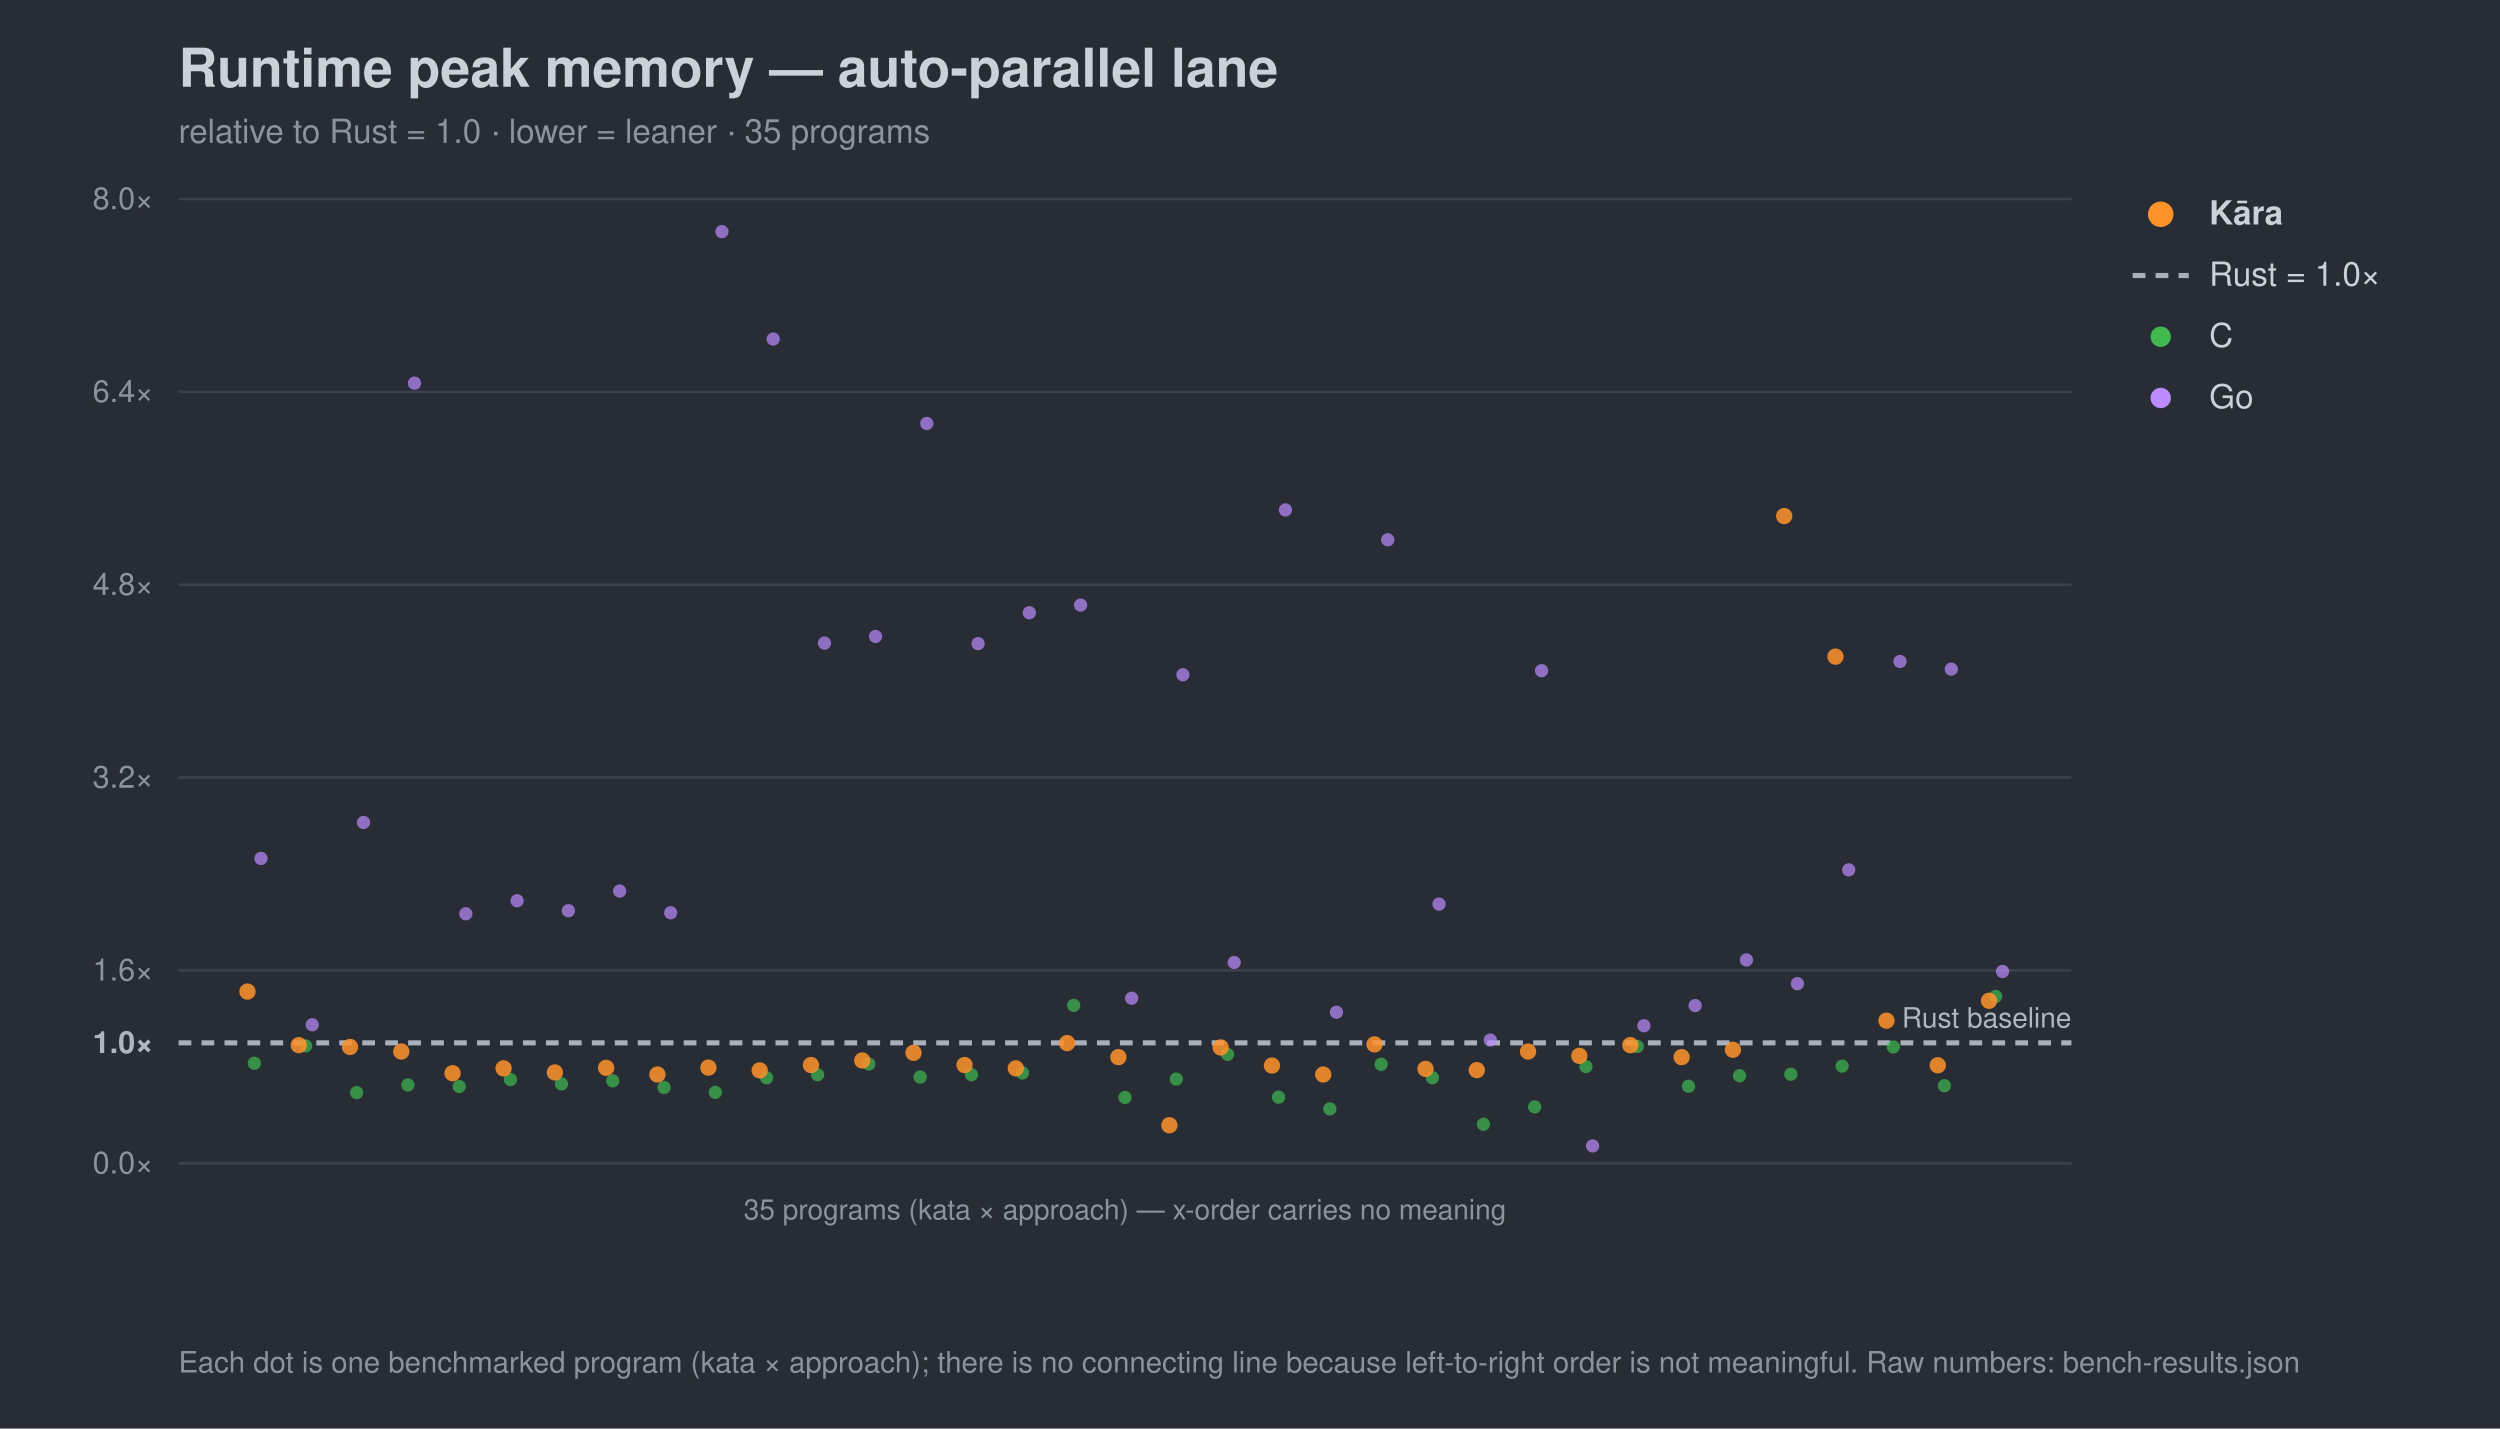
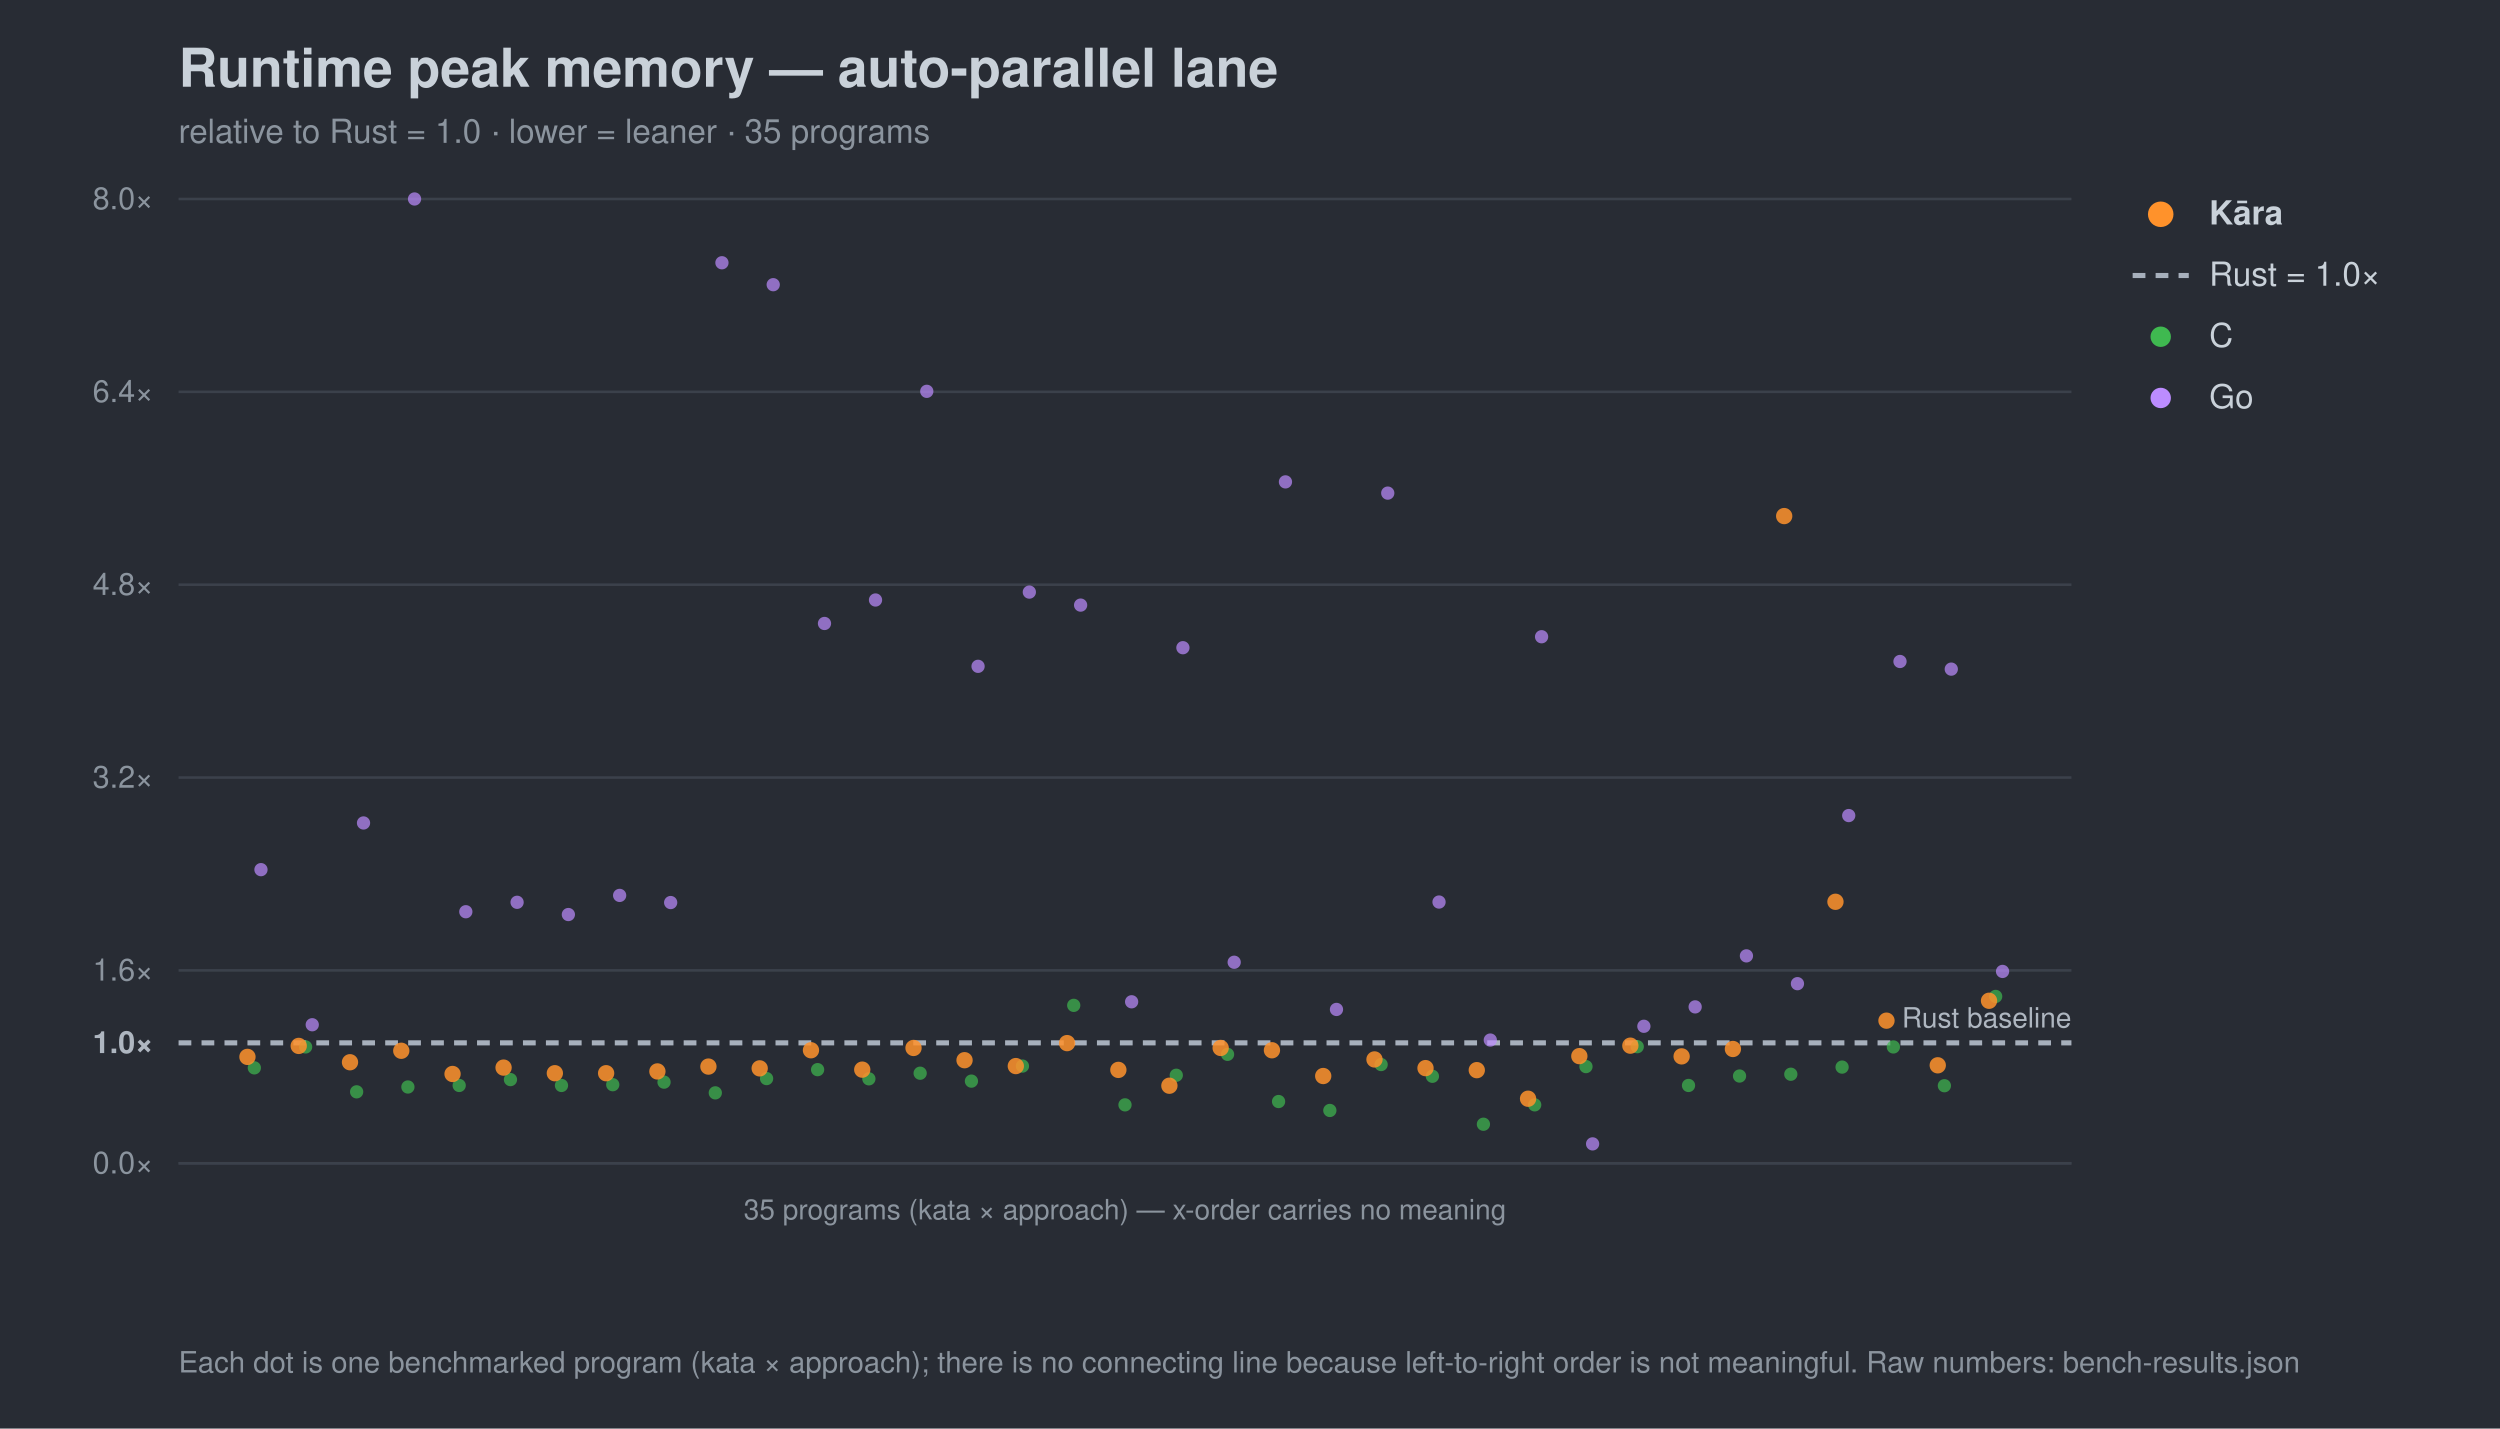
<svg xmlns="http://www.w3.org/2000/svg" width="980" height="560" viewBox="0 0 980 560" font-family="-apple-system,Segoe UI,Helvetica,Arial,sans-serif">
  <rect width="980" height="560" fill="#282c34" />
  <text x="70" y="34" font-size="21" font-weight="700" fill="#c9d1d9">Runtime peak memory — auto-parallel lane</text>
  <text x="70" y="56" font-size="13" fill="#8b949e">relative to Rust = 1.0 · lower = leaner · 35 programs</text>
  <line x1="70" y1="456.0" x2="812" y2="456.0" stroke="#3b414b" stroke-width="1" />
  <text x="60" y="460.0" font-size="12" text-anchor="end" fill="#8b949e">0.0×</text>
  <line x1="70" y1="408.8" x2="812" y2="408.8" stroke="#a7b0bc" stroke-width="2" stroke-dasharray="5 4" />
  <text x="60" y="412.8" font-size="12" text-anchor="end" fill="#aeb6c0" font-weight="700">1.0×</text>
  <line x1="70" y1="380.4" x2="812" y2="380.4" stroke="#3b414b" stroke-width="1" />
  <text x="60" y="384.4" font-size="12" text-anchor="end" fill="#8b949e">1.6×</text>
  <line x1="70" y1="304.8" x2="812" y2="304.8" stroke="#3b414b" stroke-width="1" />
  <text x="60" y="308.8" font-size="12" text-anchor="end" fill="#8b949e">3.2×</text>
  <line x1="70" y1="229.2" x2="812" y2="229.2" stroke="#3b414b" stroke-width="1" />
  <text x="60" y="233.2" font-size="12" text-anchor="end" fill="#8b949e">4.8×</text>
  <line x1="70" y1="153.6" x2="812" y2="153.6" stroke="#3b414b" stroke-width="1" />
  <text x="60" y="157.6" font-size="12" text-anchor="end" fill="#8b949e">6.4×</text>
  <line x1="70" y1="78.0" x2="812" y2="78.0" stroke="#3b414b" stroke-width="1" />
  <text x="60" y="82.0" font-size="12" text-anchor="end" fill="#8b949e">8.0×</text>
  <text x="812" y="402.8" font-size="11" text-anchor="end" fill="#aeb6c0">Rust baseline</text>
  <line x1="70" y1="456" x2="812" y2="456" stroke="#3b414b" />
  <text x="441.0" y="478" font-size="11" text-anchor="middle" fill="#8b949e">35 programs (kata × approach) — x-order carries no meaning</text>
-   <circle cx="99.7" cy="416.8" r="2.6" fill="#3fb950" opacity="0.7" />
-   <circle cx="119.8" cy="410.0" r="2.6" fill="#3fb950" opacity="0.7" />
-   <circle cx="139.8" cy="428.3" r="2.6" fill="#3fb950" opacity="0.7" />
-   <circle cx="159.9" cy="425.3" r="2.6" fill="#3fb950" opacity="0.7" />
-   <circle cx="180.0" cy="425.9" r="2.6" fill="#3fb950" opacity="0.7" />
+   <circle cx="99.7" cy="418.6" r="2.6" fill="#3fb950" opacity="0.7" />
+   <circle cx="119.8" cy="410.4" r="2.6" fill="#3fb950" opacity="0.7" />
+   <circle cx="139.8" cy="428.0" r="2.6" fill="#3fb950" opacity="0.7" />
+   <circle cx="159.9" cy="426.1" r="2.6" fill="#3fb950" opacity="0.7" />
+   <circle cx="180.0" cy="425.5" r="2.6" fill="#3fb950" opacity="0.7" />
  <circle cx="200.1" cy="423.2" r="2.6" fill="#3fb950" opacity="0.7" />
-   <circle cx="220.1" cy="424.9" r="2.6" fill="#3fb950" opacity="0.7" />
-   <circle cx="240.2" cy="423.7" r="2.6" fill="#3fb950" opacity="0.7" />
-   <circle cx="260.3" cy="426.3" r="2.6" fill="#3fb950" opacity="0.7" />
-   <circle cx="280.4" cy="428.2" r="2.6" fill="#3fb950" opacity="0.7" />
-   <circle cx="300.5" cy="422.5" r="2.6" fill="#3fb950" opacity="0.7" />
-   <circle cx="320.5" cy="421.3" r="2.6" fill="#3fb950" opacity="0.7" />
-   <circle cx="340.6" cy="417.1" r="2.6" fill="#3fb950" opacity="0.7" />
-   <circle cx="360.7" cy="422.2" r="2.6" fill="#3fb950" opacity="0.7" />
-   <circle cx="380.8" cy="421.3" r="2.6" fill="#3fb950" opacity="0.7" />
-   <circle cx="400.8" cy="420.6" r="2.6" fill="#3fb950" opacity="0.7" />
+   <circle cx="220.1" cy="425.5" r="2.6" fill="#3fb950" opacity="0.7" />
+   <circle cx="240.2" cy="425.2" r="2.6" fill="#3fb950" opacity="0.7" />
+   <circle cx="260.3" cy="424.2" r="2.6" fill="#3fb950" opacity="0.7" />
+   <circle cx="280.4" cy="428.4" r="2.6" fill="#3fb950" opacity="0.7" />
+   <circle cx="300.5" cy="422.8" r="2.6" fill="#3fb950" opacity="0.7" />
+   <circle cx="320.5" cy="419.3" r="2.6" fill="#3fb950" opacity="0.7" />
+   <circle cx="340.6" cy="422.9" r="2.6" fill="#3fb950" opacity="0.7" />
+   <circle cx="360.7" cy="420.7" r="2.6" fill="#3fb950" opacity="0.7" />
+   <circle cx="380.8" cy="423.8" r="2.6" fill="#3fb950" opacity="0.7" />
+   <circle cx="400.8" cy="417.9" r="2.6" fill="#3fb950" opacity="0.7" />
  <circle cx="420.9" cy="394.1" r="2.6" fill="#3fb950" opacity="0.7" />
-   <circle cx="441.0" cy="430.2" r="2.6" fill="#3fb950" opacity="0.7" />
-   <circle cx="461.1" cy="423.0" r="2.6" fill="#3fb950" opacity="0.7" />
+   <circle cx="441.0" cy="433.1" r="2.6" fill="#3fb950" opacity="0.7" />
+   <circle cx="461.1" cy="421.5" r="2.6" fill="#3fb950" opacity="0.7" />
  <circle cx="481.2" cy="413.3" r="2.6" fill="#3fb950" opacity="0.7" />
-   <circle cx="501.2" cy="430.1" r="2.6" fill="#3fb950" opacity="0.7" />
-   <circle cx="521.3" cy="434.7" r="2.6" fill="#3fb950" opacity="0.7" />
-   <circle cx="541.4" cy="417.2" r="2.6" fill="#3fb950" opacity="0.7" />
-   <circle cx="561.5" cy="422.5" r="2.6" fill="#3fb950" opacity="0.7" />
+   <circle cx="501.2" cy="431.8" r="2.6" fill="#3fb950" opacity="0.7" />
+   <circle cx="521.3" cy="435.3" r="2.6" fill="#3fb950" opacity="0.7" />
+   <circle cx="541.4" cy="417.3" r="2.6" fill="#3fb950" opacity="0.7" />
+   <circle cx="561.5" cy="421.9" r="2.6" fill="#3fb950" opacity="0.7" />
  <circle cx="581.5" cy="440.7" r="2.6" fill="#3fb950" opacity="0.7" />
-   <circle cx="601.6" cy="433.9" r="2.6" fill="#3fb950" opacity="0.7" />
+   <circle cx="601.6" cy="433.1" r="2.6" fill="#3fb950" opacity="0.7" />
  <circle cx="621.7" cy="418.1" r="2.6" fill="#3fb950" opacity="0.7" />
-   <circle cx="641.8" cy="410.2" r="2.6" fill="#3fb950" opacity="0.7" />
-   <circle cx="661.9" cy="425.8" r="2.6" fill="#3fb950" opacity="0.7" />
-   <circle cx="681.9" cy="421.7" r="2.6" fill="#3fb950" opacity="0.7" />
+   <circle cx="641.8" cy="410.3" r="2.6" fill="#3fb950" opacity="0.7" />
+   <circle cx="661.9" cy="425.5" r="2.6" fill="#3fb950" opacity="0.7" />
+   <circle cx="681.9" cy="421.8" r="2.6" fill="#3fb950" opacity="0.7" />
  <circle cx="702.0" cy="421.1" r="2.6" fill="#3fb950" opacity="0.7" />
-   <circle cx="722.1" cy="417.9" r="2.6" fill="#3fb950" opacity="0.7" />
+   <circle cx="722.1" cy="418.3" r="2.6" fill="#3fb950" opacity="0.7" />
  <circle cx="742.2" cy="410.4" r="2.6" fill="#3fb950" opacity="0.7" />
  <circle cx="762.2" cy="425.6" r="2.6" fill="#3fb950" opacity="0.7" />
  <circle cx="782.3" cy="390.6" r="2.6" fill="#3fb950" opacity="0.7" />
-   <circle cx="102.3" cy="336.5" r="2.6" fill="#bc8cff" opacity="0.7" />
+   <circle cx="102.3" cy="340.9" r="2.6" fill="#bc8cff" opacity="0.7" />
  <circle cx="122.4" cy="401.7" r="2.6" fill="#bc8cff" opacity="0.7" />
-   <circle cx="142.5" cy="322.4" r="2.6" fill="#bc8cff" opacity="0.7" />
-   <circle cx="162.5" cy="150.2" r="2.6" fill="#bc8cff" opacity="0.7" />
-   <circle cx="182.6" cy="358.2" r="2.6" fill="#bc8cff" opacity="0.7" />
-   <circle cx="202.7" cy="353.1" r="2.6" fill="#bc8cff" opacity="0.7" />
-   <circle cx="222.8" cy="357.0" r="2.6" fill="#bc8cff" opacity="0.7" />
-   <circle cx="242.9" cy="349.3" r="2.6" fill="#bc8cff" opacity="0.7" />
-   <circle cx="262.9" cy="357.8" r="2.6" fill="#bc8cff" opacity="0.7" />
-   <circle cx="283.0" cy="90.8" r="2.6" fill="#bc8cff" opacity="0.7" />
-   <circle cx="303.1" cy="132.9" r="2.6" fill="#bc8cff" opacity="0.7" />
-   <circle cx="323.2" cy="252.1" r="2.6" fill="#bc8cff" opacity="0.7" />
-   <circle cx="343.2" cy="249.5" r="2.6" fill="#bc8cff" opacity="0.7" />
-   <circle cx="363.3" cy="166.0" r="2.6" fill="#bc8cff" opacity="0.7" />
-   <circle cx="383.4" cy="252.3" r="2.6" fill="#bc8cff" opacity="0.7" />
-   <circle cx="403.5" cy="240.2" r="2.6" fill="#bc8cff" opacity="0.7" />
+   <circle cx="142.5" cy="322.6" r="2.6" fill="#bc8cff" opacity="0.7" />
+   <circle cx="162.5" cy="78.0" r="2.6" fill="#bc8cff" opacity="0.7" />
+   <circle cx="182.6" cy="357.4" r="2.6" fill="#bc8cff" opacity="0.7" />
+   <circle cx="202.7" cy="353.7" r="2.6" fill="#bc8cff" opacity="0.7" />
+   <circle cx="222.8" cy="358.5" r="2.6" fill="#bc8cff" opacity="0.7" />
+   <circle cx="242.9" cy="351.0" r="2.6" fill="#bc8cff" opacity="0.7" />
+   <circle cx="262.9" cy="353.8" r="2.6" fill="#bc8cff" opacity="0.7" />
+   <circle cx="283.0" cy="103.0" r="2.6" fill="#bc8cff" opacity="0.7" />
+   <circle cx="303.1" cy="111.6" r="2.6" fill="#bc8cff" opacity="0.7" />
+   <circle cx="323.2" cy="244.4" r="2.6" fill="#bc8cff" opacity="0.7" />
+   <circle cx="343.2" cy="235.2" r="2.6" fill="#bc8cff" opacity="0.7" />
+   <circle cx="363.3" cy="153.4" r="2.6" fill="#bc8cff" opacity="0.7" />
+   <circle cx="383.4" cy="261.2" r="2.6" fill="#bc8cff" opacity="0.7" />
+   <circle cx="403.5" cy="232.1" r="2.6" fill="#bc8cff" opacity="0.7" />
  <circle cx="423.6" cy="237.2" r="2.6" fill="#bc8cff" opacity="0.7" />
-   <circle cx="443.6" cy="391.3" r="2.6" fill="#bc8cff" opacity="0.7" />
-   <circle cx="463.7" cy="264.5" r="2.6" fill="#bc8cff" opacity="0.7" />
-   <circle cx="483.8" cy="377.3" r="2.6" fill="#bc8cff" opacity="0.7" />
-   <circle cx="503.9" cy="199.9" r="2.6" fill="#bc8cff" opacity="0.7" />
-   <circle cx="523.9" cy="396.8" r="2.6" fill="#bc8cff" opacity="0.7" />
-   <circle cx="544.0" cy="211.6" r="2.6" fill="#bc8cff" opacity="0.7" />
-   <circle cx="564.1" cy="354.4" r="2.6" fill="#bc8cff" opacity="0.7" />
+   <circle cx="443.6" cy="392.7" r="2.6" fill="#bc8cff" opacity="0.7" />
+   <circle cx="463.7" cy="253.9" r="2.6" fill="#bc8cff" opacity="0.7" />
+   <circle cx="483.8" cy="377.2" r="2.6" fill="#bc8cff" opacity="0.7" />
+   <circle cx="503.9" cy="188.9" r="2.6" fill="#bc8cff" opacity="0.7" />
+   <circle cx="523.9" cy="395.7" r="2.6" fill="#bc8cff" opacity="0.7" />
+   <circle cx="544.0" cy="193.3" r="2.6" fill="#bc8cff" opacity="0.7" />
+   <circle cx="564.1" cy="353.6" r="2.6" fill="#bc8cff" opacity="0.7" />
  <circle cx="584.2" cy="407.7" r="2.6" fill="#bc8cff" opacity="0.7" />
-   <circle cx="604.3" cy="262.9" r="2.6" fill="#bc8cff" opacity="0.7" />
-   <circle cx="624.3" cy="449.2" r="2.6" fill="#bc8cff" opacity="0.7" />
-   <circle cx="644.4" cy="402.1" r="2.6" fill="#bc8cff" opacity="0.7" />
-   <circle cx="664.5" cy="394.2" r="2.6" fill="#bc8cff" opacity="0.7" />
-   <circle cx="684.6" cy="376.3" r="2.6" fill="#bc8cff" opacity="0.7" />
+   <circle cx="604.3" cy="249.6" r="2.6" fill="#bc8cff" opacity="0.7" />
+   <circle cx="624.3" cy="448.4" r="2.6" fill="#bc8cff" opacity="0.7" />
+   <circle cx="644.4" cy="402.3" r="2.6" fill="#bc8cff" opacity="0.7" />
+   <circle cx="664.5" cy="394.7" r="2.6" fill="#bc8cff" opacity="0.7" />
+   <circle cx="684.6" cy="374.7" r="2.6" fill="#bc8cff" opacity="0.7" />
  <circle cx="704.6" cy="385.6" r="2.6" fill="#bc8cff" opacity="0.7" />
-   <circle cx="724.7" cy="341.0" r="2.6" fill="#bc8cff" opacity="0.7" />
+   <circle cx="724.7" cy="319.7" r="2.6" fill="#bc8cff" opacity="0.7" />
  <circle cx="744.8" cy="259.3" r="2.6" fill="#bc8cff" opacity="0.7" />
  <circle cx="764.9" cy="262.3" r="2.6" fill="#bc8cff" opacity="0.7" />
  <circle cx="785.0" cy="380.8" r="2.6" fill="#bc8cff" opacity="0.7" />
-   <circle cx="97.0" cy="388.7" r="3.2" fill="#ff922b" opacity="0.85" />
-   <circle cx="117.1" cy="409.7" r="3.2" fill="#ff922b" opacity="0.85" />
-   <circle cx="137.2" cy="410.4" r="3.2" fill="#ff922b" opacity="0.85" />
-   <circle cx="157.3" cy="412.2" r="3.2" fill="#ff922b" opacity="0.85" />
-   <circle cx="177.4" cy="420.7" r="3.2" fill="#ff922b" opacity="0.85" />
-   <circle cx="197.4" cy="418.8" r="3.2" fill="#ff922b" opacity="0.85" />
-   <circle cx="217.5" cy="420.4" r="3.2" fill="#ff922b" opacity="0.85" />
-   <circle cx="237.6" cy="418.6" r="3.2" fill="#ff922b" opacity="0.85" />
-   <circle cx="257.7" cy="421.2" r="3.2" fill="#ff922b" opacity="0.85" />
-   <circle cx="277.7" cy="418.5" r="3.2" fill="#ff922b" opacity="0.85" />
-   <circle cx="297.8" cy="419.6" r="3.2" fill="#ff922b" opacity="0.85" />
-   <circle cx="317.9" cy="417.5" r="3.2" fill="#ff922b" opacity="0.85" />
-   <circle cx="338.0" cy="415.7" r="3.2" fill="#ff922b" opacity="0.85" />
-   <circle cx="358.1" cy="412.7" r="3.2" fill="#ff922b" opacity="0.85" />
-   <circle cx="378.1" cy="417.5" r="3.2" fill="#ff922b" opacity="0.85" />
-   <circle cx="398.2" cy="418.8" r="3.2" fill="#ff922b" opacity="0.85" />
+   <circle cx="97.0" cy="414.3" r="3.2" fill="#ff922b" opacity="0.85" />
+   <circle cx="117.1" cy="410.0" r="3.2" fill="#ff922b" opacity="0.85" />
+   <circle cx="137.2" cy="416.4" r="3.2" fill="#ff922b" opacity="0.85" />
+   <circle cx="157.3" cy="411.9" r="3.2" fill="#ff922b" opacity="0.85" />
+   <circle cx="177.4" cy="421.0" r="3.2" fill="#ff922b" opacity="0.85" />
+   <circle cx="197.4" cy="418.5" r="3.2" fill="#ff922b" opacity="0.85" />
+   <circle cx="217.5" cy="420.7" r="3.2" fill="#ff922b" opacity="0.85" />
+   <circle cx="237.6" cy="420.7" r="3.2" fill="#ff922b" opacity="0.85" />
+   <circle cx="257.7" cy="420.0" r="3.2" fill="#ff922b" opacity="0.85" />
+   <circle cx="277.7" cy="418.1" r="3.2" fill="#ff922b" opacity="0.85" />
+   <circle cx="297.8" cy="418.8" r="3.2" fill="#ff922b" opacity="0.85" />
+   <circle cx="317.9" cy="411.7" r="3.2" fill="#ff922b" opacity="0.85" />
+   <circle cx="338.0" cy="419.3" r="3.2" fill="#ff922b" opacity="0.85" />
+   <circle cx="358.1" cy="410.8" r="3.2" fill="#ff922b" opacity="0.85" />
+   <circle cx="378.1" cy="415.6" r="3.2" fill="#ff922b" opacity="0.85" />
+   <circle cx="398.2" cy="417.9" r="3.2" fill="#ff922b" opacity="0.85" />
  <circle cx="418.3" cy="408.9" r="3.2" fill="#ff922b" opacity="0.85" />
-   <circle cx="438.4" cy="414.4" r="3.2" fill="#ff922b" opacity="0.85" />
-   <circle cx="458.4" cy="441.1" r="3.2" fill="#ff922b" opacity="0.85" />
-   <circle cx="478.5" cy="410.6" r="3.2" fill="#ff922b" opacity="0.85" />
-   <circle cx="498.6" cy="417.7" r="3.2" fill="#ff922b" opacity="0.85" />
-   <circle cx="518.7" cy="421.2" r="3.2" fill="#ff922b" opacity="0.85" />
-   <circle cx="538.8" cy="409.4" r="3.2" fill="#ff922b" opacity="0.85" />
-   <circle cx="558.8" cy="419.0" r="3.2" fill="#ff922b" opacity="0.85" />
+   <circle cx="438.4" cy="419.4" r="3.2" fill="#ff922b" opacity="0.85" />
+   <circle cx="458.4" cy="425.6" r="3.2" fill="#ff922b" opacity="0.85" />
+   <circle cx="478.5" cy="410.8" r="3.2" fill="#ff922b" opacity="0.85" />
+   <circle cx="498.6" cy="411.7" r="3.2" fill="#ff922b" opacity="0.85" />
+   <circle cx="518.7" cy="421.8" r="3.2" fill="#ff922b" opacity="0.85" />
+   <circle cx="538.8" cy="415.3" r="3.2" fill="#ff922b" opacity="0.85" />
+   <circle cx="558.8" cy="418.7" r="3.2" fill="#ff922b" opacity="0.85" />
  <circle cx="578.9" cy="419.5" r="3.2" fill="#ff922b" opacity="0.85" />
-   <circle cx="599.0" cy="412.2" r="3.2" fill="#ff922b" opacity="0.85" />
-   <circle cx="619.1" cy="413.9" r="3.2" fill="#ff922b" opacity="0.85" />
-   <circle cx="639.1" cy="409.7" r="3.2" fill="#ff922b" opacity="0.85" />
-   <circle cx="659.2" cy="414.4" r="3.2" fill="#ff922b" opacity="0.85" />
-   <circle cx="679.3" cy="411.5" r="3.2" fill="#ff922b" opacity="0.85" />
+   <circle cx="599.0" cy="430.7" r="3.2" fill="#ff922b" opacity="0.85" />
+   <circle cx="619.1" cy="414.0" r="3.2" fill="#ff922b" opacity="0.85" />
+   <circle cx="639.1" cy="409.9" r="3.2" fill="#ff922b" opacity="0.85" />
+   <circle cx="659.2" cy="414.1" r="3.2" fill="#ff922b" opacity="0.85" />
+   <circle cx="679.3" cy="411.2" r="3.2" fill="#ff922b" opacity="0.85" />
  <circle cx="699.4" cy="202.3" r="3.2" fill="#ff922b" opacity="0.85" />
-   <circle cx="719.5" cy="257.4" r="3.2" fill="#ff922b" opacity="0.85" />
+   <circle cx="719.5" cy="353.5" r="3.2" fill="#ff922b" opacity="0.85" />
  <circle cx="739.5" cy="400.1" r="3.2" fill="#ff922b" opacity="0.85" />
  <circle cx="759.6" cy="417.6" r="3.2" fill="#ff922b" opacity="0.85" />
  <circle cx="779.7" cy="392.3" r="3.2" fill="#ff922b" opacity="0.85" />
  <circle cx="847" cy="84" r="5" fill="#ff922b" />
  <text x="866" y="88" font-size="13" fill="#c9d1d9" font-weight="700">Kāra</text>
  <line x1="836" y1="108" x2="858" y2="108" stroke="#a7b0bc" stroke-width="2" stroke-dasharray="5 4" />
  <text x="866" y="112" font-size="13" fill="#c9d1d9" font-weight="400">Rust = 1.0×</text>
  <circle cx="847" cy="132" r="4" fill="#3fb950" />
  <text x="866" y="136" font-size="13" fill="#c9d1d9" font-weight="400">C</text>
  <circle cx="847" cy="156" r="4" fill="#bc8cff" />
  <text x="866" y="160" font-size="13" fill="#c9d1d9" font-weight="400">Go</text>
  <text x="70" y="538" font-size="11.5" fill="#8b949e">Each dot is one benchmarked program (kata × approach); there is no connecting line because left-to-right order is not meaningful. Raw numbers: bench-results.json</text>
</svg>
